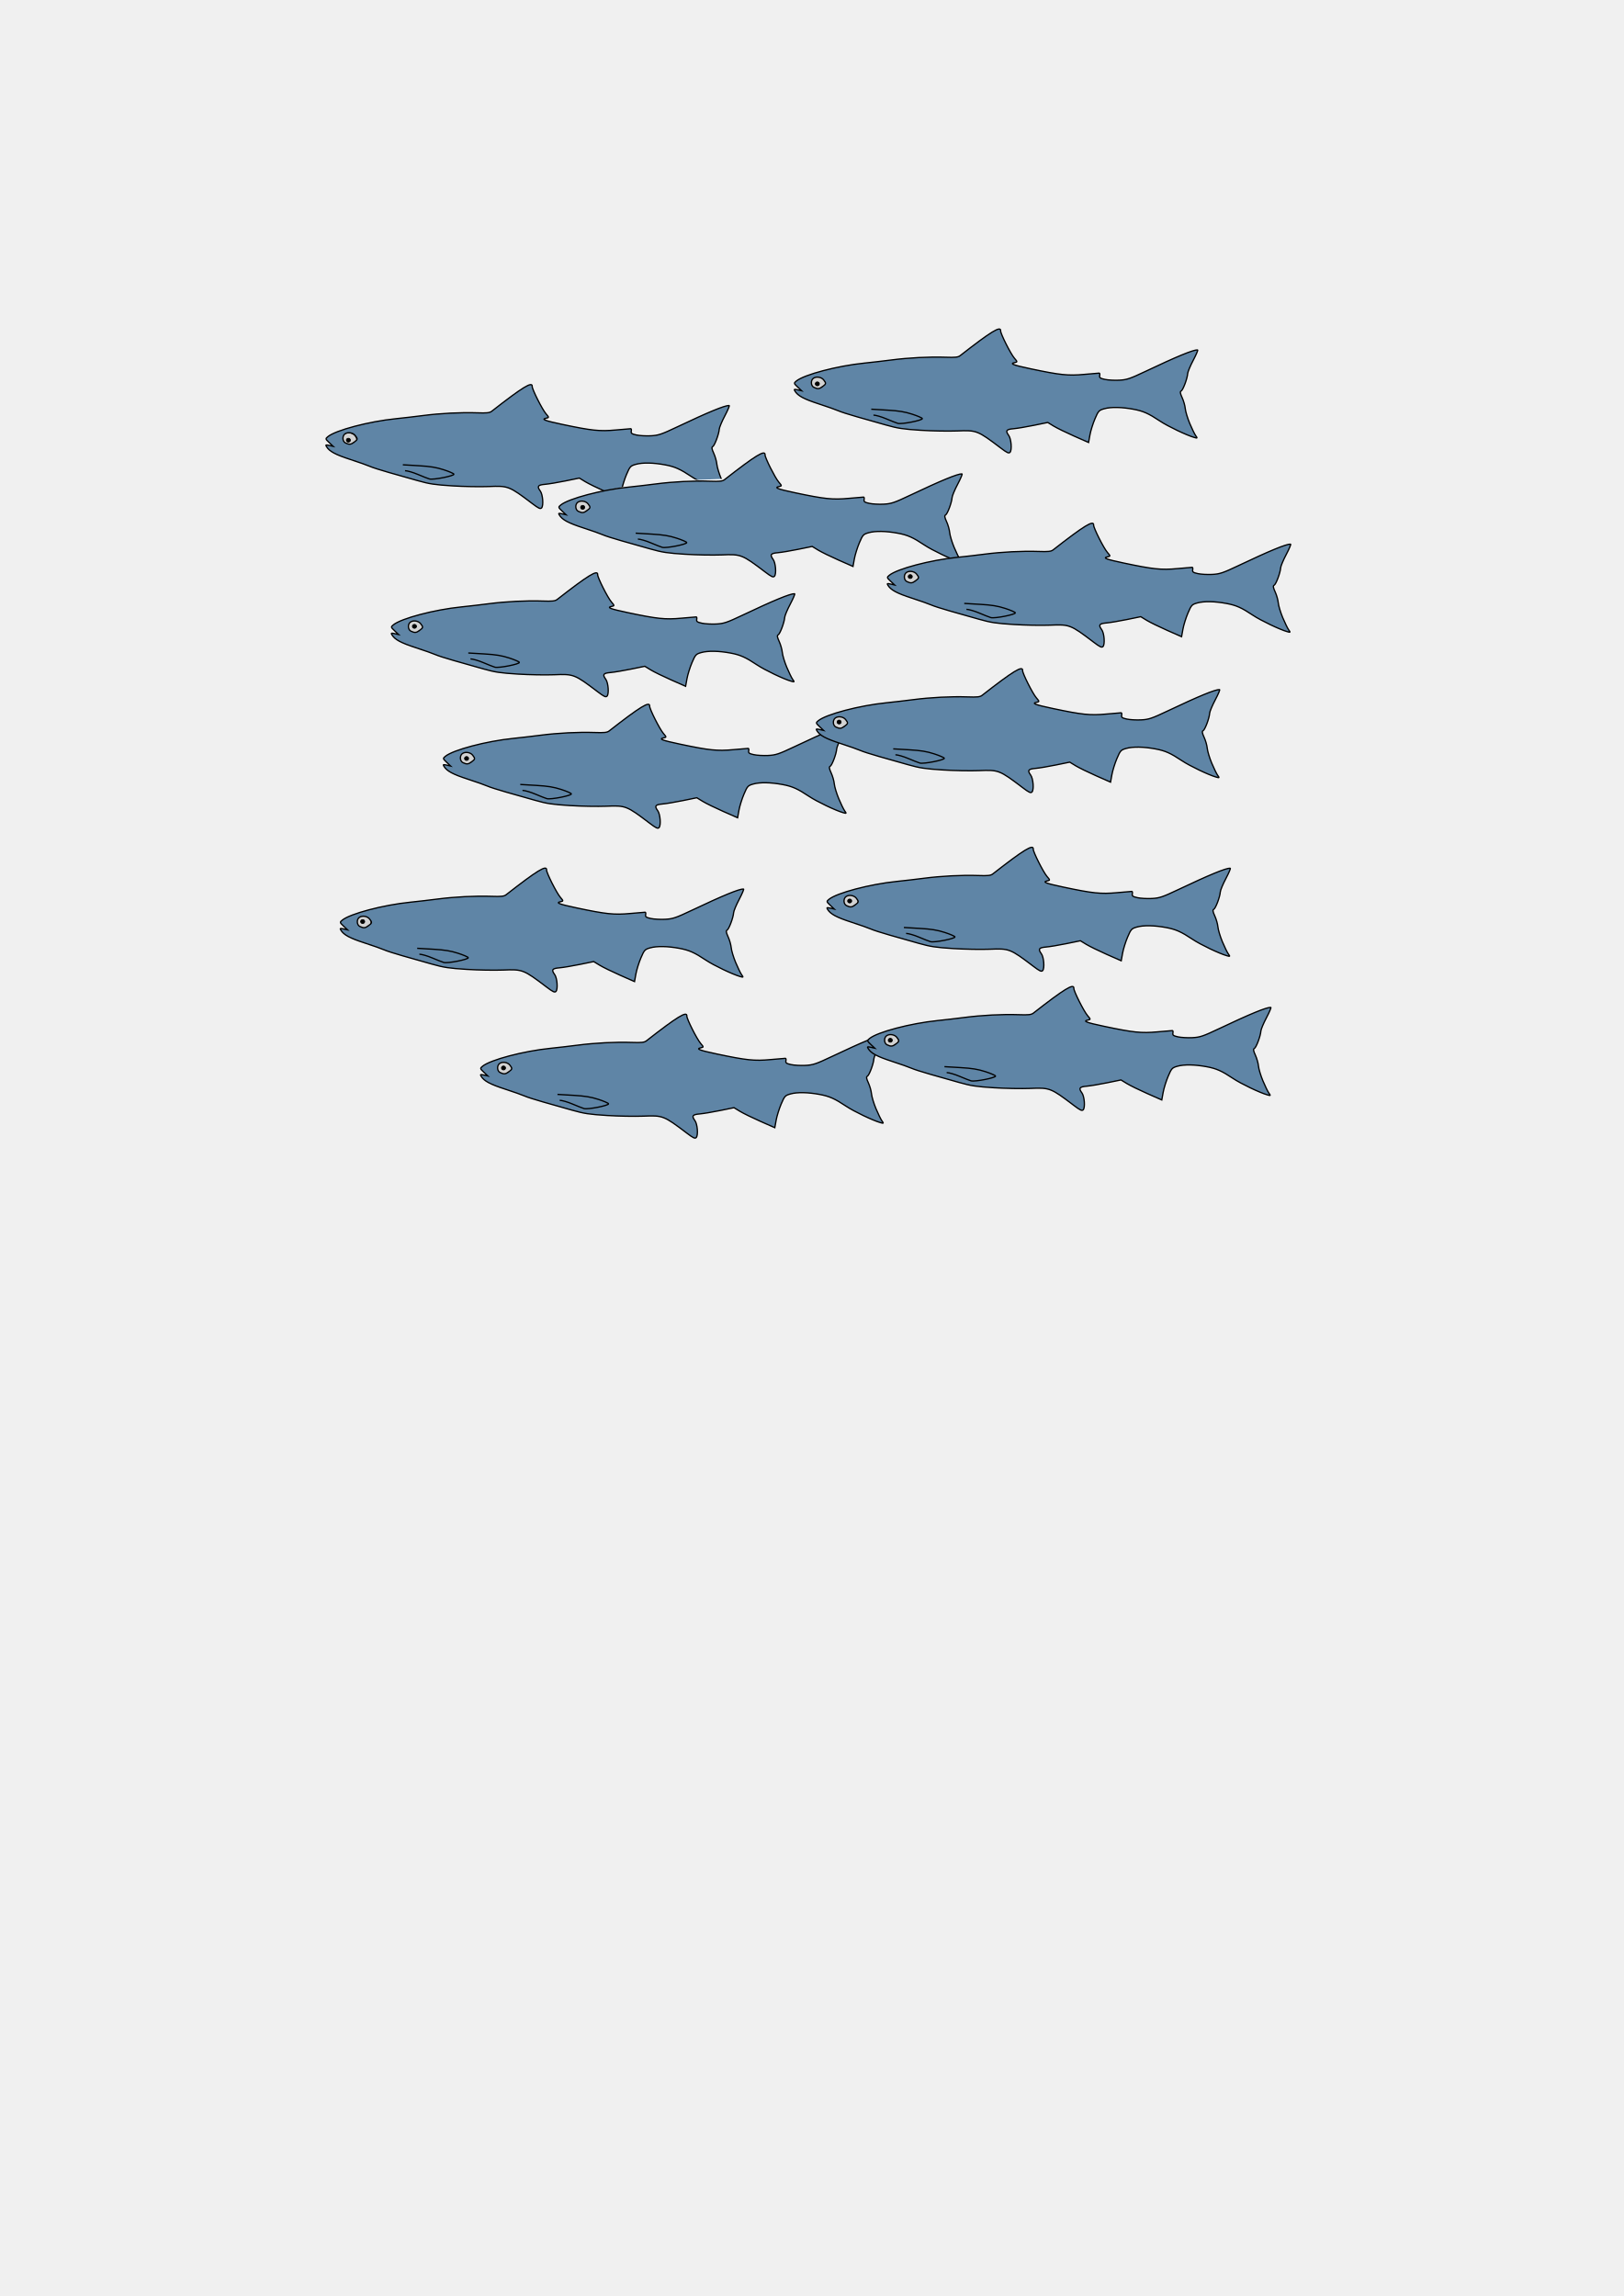
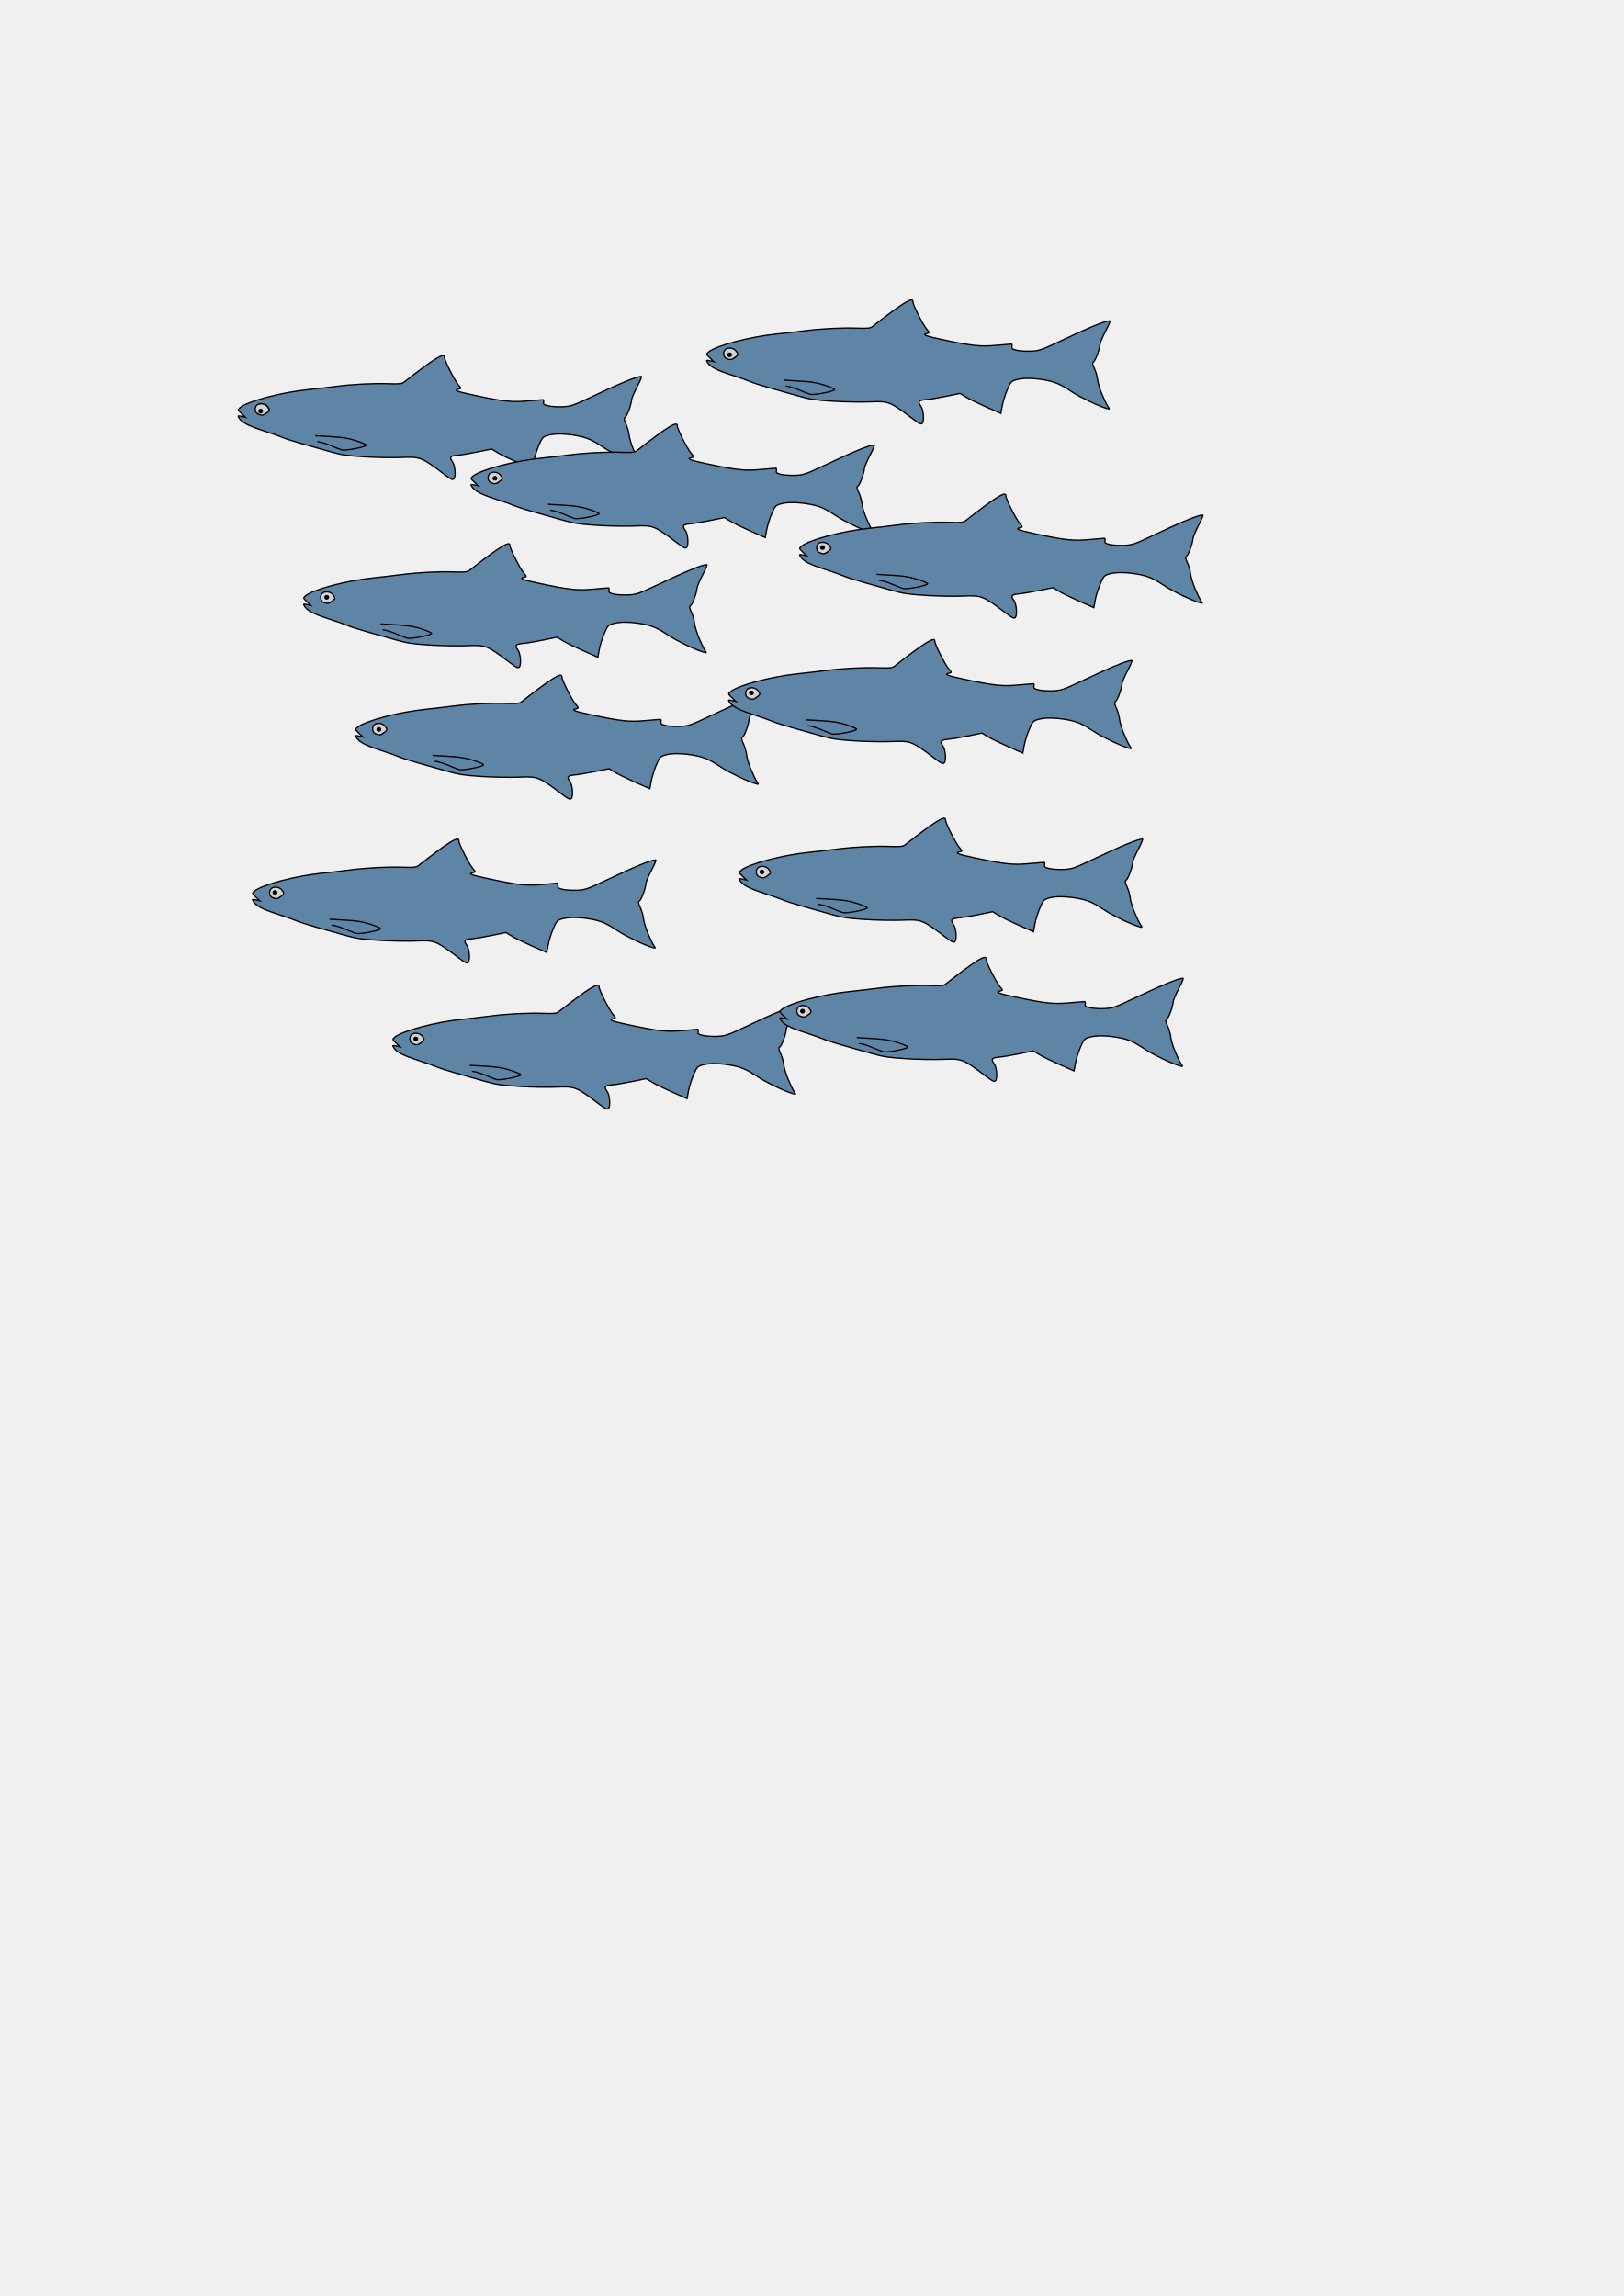
<svg xmlns="http://www.w3.org/2000/svg" xmlns:xlink="http://www.w3.org/1999/xlink" width="210mm" height="297mm" viewBox="0 0 210 297" version="1.1" id="svg8">
  <defs id="defs2" />
  <g id="layer1">
-     <g transform="translate(-0.07112135,-0.1416154)" id="g3488">
+     <g transform="translate(-11.41708,-3.901298)" id="g3488">
      <ellipse style="fill:#d3d3d3;fill-opacity:1;fill-rule:evenodd;stroke:#000000;stroke-width:0.1;stroke-miterlimit:4;stroke-dasharray:none;stroke-dashoffset:5.8;stroke-opacity:1" id="path3482" cx="65.216" cy="138.342" rx="1.059" ry="1.002" />
      <ellipse style="fill:#000000;fill-opacity:1;fill-rule:evenodd;stroke:#000000;stroke-width:0.1;stroke-miterlimit:4;stroke-dasharray:none;stroke-dashoffset:5.8;stroke-opacity:1" id="path3484" cx="65.192" cy="138.289" rx="0.266" ry="0.253" />
    </g>
-     <path d="m 113.285,143.392 c -0.28,-0.67 -0.537,-1.528 -0.572,-1.906 -0.035,-0.378 -0.219,-1.021 -0.409,-1.428 -0.247,-0.529 -0.284,-0.769 -0.13,-0.839 0.242,-0.109 0.81,-1.617 0.849,-2.252 0.014,-0.226 0.34,-1.008 0.726,-1.738 0.385,-0.73 0.637,-1.33 0.558,-1.333 -0.562,-0.02 -2.698,0.861 -6.739,2.778 -2.012,0.955 -2.418,1.091 -3.401,1.141 -0.614,0.031 -1.446,-0.015 -1.85,-0.103 -0.604,-0.131 -0.723,-0.217 -0.672,-0.484 0.034,-0.179 0.01,-0.327 -0.053,-0.329 -0.063,-0.002 -0.938,0.072 -1.945,0.165 -2.072,0.192 -3.112,0.084 -6.904,-0.719 -2.308,-0.489 -2.763,-0.662 -2.109,-0.805 0.394,-0.086 0.394,-0.086 -0.025,-0.579 -0.487,-0.572 -1.794,-3.168 -1.775,-3.525 0.038,-0.704 -1.23,0.072 -5.228,3.198 -0.278,0.217 -0.624,0.255 -1.92,0.209 -2.057,-0.073 -4.749,0.064 -6.969,0.353 -0.976,0.127 -2.56,0.311 -3.519,0.409 -3.498,0.356 -7.771,1.484 -8.792,2.321 -0.332,0.272 -0.326,0.299 0.171,0.768 l 0.516,0.486 -0.514,-0.118 c -0.452,-0.104 -0.494,-0.086 -0.35,0.155 0.366,0.613 1.143,1.032 3.077,1.661 1.119,0.364 2.262,0.768 2.541,0.897 0.279,0.129 1.363,0.478 2.409,0.775 1.046,0.297 2.724,0.772 3.729,1.057 1.558,0.441 2.222,0.542 4.508,0.686 1.475,0.093 3.595,0.131 4.713,0.086 2.536,-0.104 2.642,-0.062 5.612,2.189 0.848,0.643 1.071,0.747 1.231,0.574 0.27,-0.294 0.158,-1.737 -0.17,-2.182 -0.449,-0.611 -0.325,-0.787 0.607,-0.867 0.47,-0.04 1.662,-0.238 2.649,-0.441 l 1.795,-0.368 0.766,0.468 c 0.421,0.257 1.609,0.839 2.639,1.293 l 1.873,0.826 0.176,-0.975 c 0.097,-0.536 0.388,-1.471 0.646,-2.077 0.441,-1.035 0.515,-1.115 1.203,-1.31 0.859,-0.243 2.258,-0.22 3.779,0.064 1.263,0.235 1.958,0.546 3.436,1.532 1.012,0.676 3.432,1.832 4.422,2.113 0.434,0.123 0.44,0.116 0.186,-0.24 -0.144,-0.202 -0.491,-0.915 -0.771,-1.586 z m -40.9,-1.061 c 0.306,0.005 1.053,0.222 1.66,0.481 0.607,0.259 1.281,0.524 1.497,0.588 0.485,0.144 3.238,-0.398 3.165,-0.622 -0.029,-0.088 -0.622,-0.344 -1.318,-0.569 -0.963,-0.311 -1.73,-0.436 -3.207,-0.521 -1.068,-0.061 -2.004,-0.117 -2.081,-0.122 m -6.289,-2.93 c -0.438,0.325 -0.634,0.343 -1.131,0.105 -0.396,-0.19 -0.441,-0.896 -0.073,-1.168 0.369,-0.274 1.039,-0.173 1.333,0.201 0.348,0.442 0.336,0.518 -0.129,0.863 z" style="fill:#5f85a6;fill-opacity:1;stroke:#000000;stroke-width:0.167;stroke-opacity:1" id="path895" />
-     <g id="g3488-3" transform="translate(-18.28651,-19.08001)">
+     <path d="m 101.939,139.632 c -0.28,-0.67 -0.537,-1.528 -0.572,-1.906 -0.035,-0.378 -0.219,-1.021 -0.409,-1.428 -0.247,-0.529 -0.284,-0.769 -0.13,-0.839 0.242,-0.109 0.81,-1.617 0.849,-2.252 0.014,-0.226 0.34,-1.008 0.726,-1.738 0.385,-0.73 0.637,-1.33 0.558,-1.333 -0.562,-0.02 -2.698,0.861 -6.739,2.778 -2.012,0.955 -2.418,1.091 -3.401,1.141 -0.614,0.031 -1.446,-0.015 -1.85,-0.103 -0.604,-0.131 -0.723,-0.217 -0.672,-0.484 0.034,-0.179 0.01,-0.327 -0.053,-0.329 -0.063,-0.002 -0.938,0.072 -1.945,0.165 -2.072,0.192 -3.112,0.084 -6.904,-0.719 -2.308,-0.489 -2.763,-0.662 -2.109,-0.805 0.394,-0.086 0.394,-0.086 -0.025,-0.579 -0.487,-0.572 -1.794,-3.168 -1.775,-3.525 0.038,-0.704 -1.23,0.072 -5.228,3.198 -0.278,0.217 -0.624,0.255 -1.92,0.209 -2.057,-0.073 -4.749,0.064 -6.969,0.353 -0.976,0.127 -2.56,0.311 -3.519,0.409 -3.498,0.356 -7.771,1.484 -8.792,2.321 -0.332,0.272 -0.326,0.299 0.171,0.768 l 0.516,0.486 -0.514,-0.118 c -0.452,-0.104 -0.494,-0.086 -0.35,0.155 0.366,0.613 1.143,1.032 3.077,1.661 1.119,0.364 2.262,0.768 2.541,0.897 0.279,0.129 1.363,0.478 2.409,0.775 1.046,0.297 2.724,0.772 3.729,1.057 1.558,0.441 2.222,0.542 4.508,0.686 1.475,0.093 3.595,0.131 4.713,0.086 2.536,-0.104 2.642,-0.062 5.612,2.189 0.848,0.643 1.071,0.747 1.231,0.574 0.27,-0.294 0.158,-1.737 -0.17,-2.182 -0.449,-0.611 -0.325,-0.787 0.607,-0.867 0.47,-0.04 1.662,-0.238 2.649,-0.441 l 1.795,-0.368 0.766,0.468 c 0.421,0.257 1.609,0.839 2.639,1.293 l 1.873,0.826 0.176,-0.975 c 0.097,-0.536 0.388,-1.471 0.646,-2.077 0.441,-1.035 0.515,-1.115 1.203,-1.31 0.859,-0.243 2.258,-0.22 3.779,0.064 1.263,0.235 1.958,0.546 3.436,1.532 1.012,0.676 3.432,1.832 4.422,2.113 0.434,0.123 0.44,0.116 0.186,-0.24 -0.144,-0.202 -0.491,-0.915 -0.771,-1.586 z m -40.9,-1.061 c 0.306,0.005 1.053,0.222 1.66,0.481 0.607,0.259 1.281,0.524 1.497,0.588 0.485,0.144 3.238,-0.398 3.165,-0.622 -0.029,-0.088 -0.622,-0.344 -1.318,-0.569 -0.963,-0.311 -1.73,-0.436 -3.207,-0.521 -1.068,-0.061 -2.004,-0.117 -2.081,-0.122 m -6.289,-2.93 c -0.438,0.325 -0.634,0.343 -1.131,0.105 -0.396,-0.19 -0.441,-0.896 -0.073,-1.168 0.369,-0.274 1.039,-0.173 1.333,0.201 0.348,0.442 0.336,0.518 -0.129,0.863 z" style="fill:#5f85a6;fill-opacity:1;stroke:#000000;stroke-width:0.167;stroke-opacity:1" id="path895" />
+     <g id="g3488-3" transform="translate(-29.63247,-22.83969)">
      <ellipse ry="1.002" rx="1.059" cy="138.342" cx="65.216" id="path3482-7" style="fill:#d3d3d3;fill-opacity:1;fill-rule:evenodd;stroke:#000000;stroke-width:0.1;stroke-miterlimit:4;stroke-dasharray:none;stroke-dashoffset:5.8;stroke-opacity:1" />
      <ellipse ry="0.253" rx="0.266" cy="138.289" cx="65.192" id="path3484-9" style="fill:#000000;fill-opacity:1;fill-rule:evenodd;stroke:#000000;stroke-width:0.1;stroke-miterlimit:4;stroke-dasharray:none;stroke-dashoffset:5.8;stroke-opacity:1" />
    </g>
    <use x="0" y="0" xlink:href="#path895" id="use899" transform="translate(-18.14286,-18.89881)" width="100%" height="100%" />
-     <g id="g3488-6" transform="translate(44.69861,-21.74192)">
+     <g id="g3488-6" transform="translate(33.35265,-25.5016)">
      <ellipse ry="1.002" rx="1.059" cy="138.342" cx="65.216" id="path3482-8" style="fill:#d3d3d3;fill-opacity:1;fill-rule:evenodd;stroke:#000000;stroke-width:0.1;stroke-miterlimit:4;stroke-dasharray:none;stroke-dashoffset:5.8;stroke-opacity:1" />
      <ellipse ry="0.253" rx="0.266" cy="138.289" cx="65.192" id="path3484-0" style="fill:#000000;fill-opacity:1;fill-rule:evenodd;stroke:#000000;stroke-width:0.1;stroke-miterlimit:4;stroke-dasharray:none;stroke-dashoffset:5.8;stroke-opacity:1" />
    </g>
    <use x="0" y="0" xlink:href="#use901" id="use903" transform="translate(-5.246671,-18.0036)" width="100%" height="100%" />
-     <g id="g3488-4" transform="translate(-11.58833,-57.26658)">
+     <g id="g3488-4" transform="translate(-22.93429,-61.02627)">
      <ellipse ry="1.002" rx="1.059" cy="138.342" cx="65.216" id="path3482-72" style="fill:#d3d3d3;fill-opacity:1;fill-rule:evenodd;stroke:#000000;stroke-width:0.1;stroke-miterlimit:4;stroke-dasharray:none;stroke-dashoffset:5.8;stroke-opacity:1" />
      <ellipse ry="0.253" rx="0.266" cy="138.289" cx="65.192" id="path3484-1" style="fill:#000000;fill-opacity:1;fill-rule:evenodd;stroke:#000000;stroke-width:0.1;stroke-miterlimit:4;stroke-dasharray:none;stroke-dashoffset:5.8;stroke-opacity:1" />
    </g>
    <use x="0" y="0" xlink:href="#use905" id="use907" transform="translate(-54.95985,-12.4005)" width="100%" height="100%" />
-     <g id="g3488-03" transform="translate(40.51693,-88.6364)">
+     <g id="g3488-03" transform="translate(29.17098,-92.39609)">
      <ellipse ry="1.002" rx="1.059" cy="138.342" cx="65.216" id="path3482-6" style="fill:#d3d3d3;fill-opacity:1;fill-rule:evenodd;stroke:#000000;stroke-width:0.1;stroke-miterlimit:4;stroke-dasharray:none;stroke-dashoffset:5.8;stroke-opacity:1" />
      <ellipse ry="0.253" rx="0.266" cy="138.289" cx="65.192" id="path3484-61" style="fill:#000000;fill-opacity:1;fill-rule:evenodd;stroke:#000000;stroke-width:0.1;stroke-miterlimit:4;stroke-dasharray:none;stroke-dashoffset:5.8;stroke-opacity:1" />
    </g>
    <use x="0" y="0" xlink:href="#use907" id="use909" transform="translate(52.11756,-31.5378)" width="100%" height="100%" />
-     <rect style="fill:#ffffff;fill-opacity:1;fill-rule:evenodd;stroke:none;stroke-width:0.323;stroke-dashoffset:5.8;stroke-opacity:1" id="rect915" width="3.056" height="1.234" x="117.752" y="87.187" transform="matrix(0.9921562,-0.1250041,0.05983226,0.9982085,0,0)" />
-     <path style="fill:#ffffff;stroke:none;stroke-width:0.265px;stroke-linecap:butt;stroke-linejoin:miter;stroke-opacity:1;fill-opacity:1" d="m 116.028,98.522 2.673,0.735 2.339,0.334 3.742,-1.67 -5.145,-3.675 z" id="path919" />
-     <g id="g3488-0" transform="translate(49.9513,-3.726447)">
+     <rect style="fill:#ffffff;fill-opacity:1;fill-rule:evenodd;stroke:none;stroke-width:0.323;stroke-dashoffset:5.8;stroke-opacity:1" id="rect915" width="3.056" height="1.234" x="106.627" y="82.028" transform="matrix(0.9921562,-0.1250041,0.05983226,0.9982085,0,0)" />
+     <path style="fill:#ffffff;fill-opacity:1;stroke:none;stroke-width:0.265px;stroke-linecap:butt;stroke-linejoin:miter;stroke-opacity:1" d="m 104.682,94.763 2.673,0.735 2.339,0.334 3.742,-1.67 -5.145,-3.675 z" id="path919" />
+     <g id="g3488-0" transform="translate(38.60534,-7.48613)">
      <ellipse ry="1.002" rx="1.059" cy="138.342" cx="65.216" id="path3482-76" style="fill:#d3d3d3;fill-opacity:1;fill-rule:evenodd;stroke:#000000;stroke-width:0.1;stroke-miterlimit:4;stroke-dasharray:none;stroke-dashoffset:5.8;stroke-opacity:1" />
      <ellipse ry="0.253" rx="0.266" cy="138.289" cx="65.192" id="path3484-7" style="fill:#000000;fill-opacity:1;fill-rule:evenodd;stroke:#000000;stroke-width:0.1;stroke-miterlimit:4;stroke-dasharray:none;stroke-dashoffset:5.8;stroke-opacity:1" />
    </g>
    <use x="0" y="0" xlink:href="#use899" id="use901" transform="translate(68.19314,15.31191)" width="100%" height="100%" />
-     <g id="g3488-9" transform="translate(-20.13544,-81.34747)">
+     <g id="g3488-9" transform="translate(-31.48139,-85.10716)">
      <ellipse ry="1.002" rx="1.059" cy="138.342" cx="65.216" id="path3482-84" style="fill:#d3d3d3;fill-opacity:1;fill-rule:evenodd;stroke:#000000;stroke-width:0.1;stroke-miterlimit:4;stroke-dasharray:none;stroke-dashoffset:5.8;stroke-opacity:1" />
      <ellipse ry="0.253" rx="0.266" cy="138.289" cx="65.192" id="path3484-72" style="fill:#000000;fill-opacity:1;fill-rule:evenodd;stroke:#000000;stroke-width:0.1;stroke-miterlimit:4;stroke-dasharray:none;stroke-dashoffset:5.8;stroke-opacity:1" />
    </g>
    <use height="100%" width="100%" transform="translate(-8.464863,-24.34631)" id="use909-1" xlink:href="#use907" y="0" x="0" />
-     <path style="fill:#ffffff;stroke:none;stroke-width:0.265px;stroke-linecap:butt;stroke-linejoin:miter;stroke-opacity:1;fill-opacity:1" d="m 77.532,63.642 3.307,-0.709 9.071,-0.85 4.725,-0.189 c 0,0 1.748,2.882 1.417,3.26 -0.331,0.378 -17.812,1.559 -17.812,1.559 z" id="path938" />
-     <g id="g3488-7" transform="translate(10.16533,-72.6604)">
+     <g id="g3488-7" transform="translate(-1.180626,-76.42008)">
      <ellipse ry="1.002" rx="1.059" cy="138.342" cx="65.216" id="path3482-73" style="fill:#d3d3d3;fill-opacity:1;fill-rule:evenodd;stroke:#000000;stroke-width:0.1;stroke-miterlimit:4;stroke-dasharray:none;stroke-dashoffset:5.8;stroke-opacity:1" />
      <ellipse ry="0.253" rx="0.266" cy="138.289" cx="65.192" id="path3484-99" style="fill:#000000;fill-opacity:1;fill-rule:evenodd;stroke:#000000;stroke-width:0.1;stroke-miterlimit:4;stroke-dasharray:none;stroke-dashoffset:5.8;stroke-opacity:1" />
    </g>
-     <use x="0" y="0" xlink:href="#use911" id="use913" transform="translate(-42.49585,-9.087164)" width="100%" height="100%" />
-     <path style="fill:#ffffff;stroke:none;stroke-width:0.265px;stroke-linecap:butt;stroke-linejoin:miter;stroke-opacity:1;fill-opacity:1" d="m 122.045,72.312 3.032,-0.382 -0.156,3.477 z" id="path940" />
-     <g id="g3488-1" transform="translate(52.53416,-63.70548)">
+     <use x="0" y="0" xlink:href="#use911" id="use913" transform="translate(-42.49581,-9.063541)" width="100%" height="100%" />
+     <path style="fill:#ffffff;fill-opacity:1;stroke:none;stroke-width:0.265px;stroke-linecap:butt;stroke-linejoin:miter;stroke-opacity:1" d="m 110.699,68.552 3.032,-0.382 -0.156,3.477 z" id="path940" />
+     <g id="g3488-1" transform="translate(41.1882,-67.46516)">
      <ellipse ry="1.002" rx="1.059" cy="138.342" cx="65.216" id="path3482-4" style="fill:#d3d3d3;fill-opacity:1;fill-rule:evenodd;stroke:#000000;stroke-width:0.1;stroke-miterlimit:4;stroke-dasharray:none;stroke-dashoffset:5.8;stroke-opacity:1" />
      <ellipse ry="0.253" rx="0.266" cy="138.289" cx="65.192" id="path3484-07" style="fill:#000000;fill-opacity:1;fill-rule:evenodd;stroke:#000000;stroke-width:0.1;stroke-miterlimit:4;stroke-dasharray:none;stroke-dashoffset:5.8;stroke-opacity:1" />
    </g>
    <use x="0" y="0" xlink:href="#use909" id="use911" transform="translate(12.02713,25.12334)" width="100%" height="100%" style="fill:#ffffff;fill-opacity:1" />
-     <g id="g3488-11" transform="translate(-4.848983,-40.17507)">
+     <g id="g3488-11" transform="translate(-16.19494,-43.93475)">
      <ellipse ry="1.002" rx="1.059" cy="138.342" cx="65.216" id="path3482-80" style="fill:#d3d3d3;fill-opacity:1;fill-rule:evenodd;stroke:#000000;stroke-width:0.1;stroke-miterlimit:4;stroke-dasharray:none;stroke-dashoffset:5.8;stroke-opacity:1" />
      <ellipse ry="0.253" rx="0.266" cy="138.289" cx="65.192" id="path3484-60" style="fill:#000000;fill-opacity:1;fill-rule:evenodd;stroke:#000000;stroke-width:0.1;stroke-miterlimit:4;stroke-dasharray:none;stroke-dashoffset:5.8;stroke-opacity:1" />
    </g>
    <use height="100%" width="100%" transform="translate(-4.810852,-40.09043)" id="use3461" xlink:href="#path895" y="0" x="0" />
-     <g id="g3488-02" transform="translate(43.33471,-44.89058)">
+     <g id="g3488-02" transform="translate(31.98875,-48.65026)">
      <ellipse ry="1.002" rx="1.059" cy="138.342" cx="65.216" id="path3482-3" style="fill:#d3d3d3;fill-opacity:1;fill-rule:evenodd;stroke:#000000;stroke-width:0.1;stroke-miterlimit:4;stroke-dasharray:none;stroke-dashoffset:5.8;stroke-opacity:1" />
      <ellipse ry="0.253" rx="0.266" cy="138.289" cx="65.192" id="path3484-6" style="fill:#000000;fill-opacity:1;fill-rule:evenodd;stroke:#000000;stroke-width:0.1;stroke-miterlimit:4;stroke-dasharray:none;stroke-dashoffset:5.8;stroke-opacity:1" />
    </g>
    <use x="0" y="0" xlink:href="#use903" id="use905" transform="translate(-1.378945,-23.10566)" width="100%" height="100%" />
  </g>
</svg>
